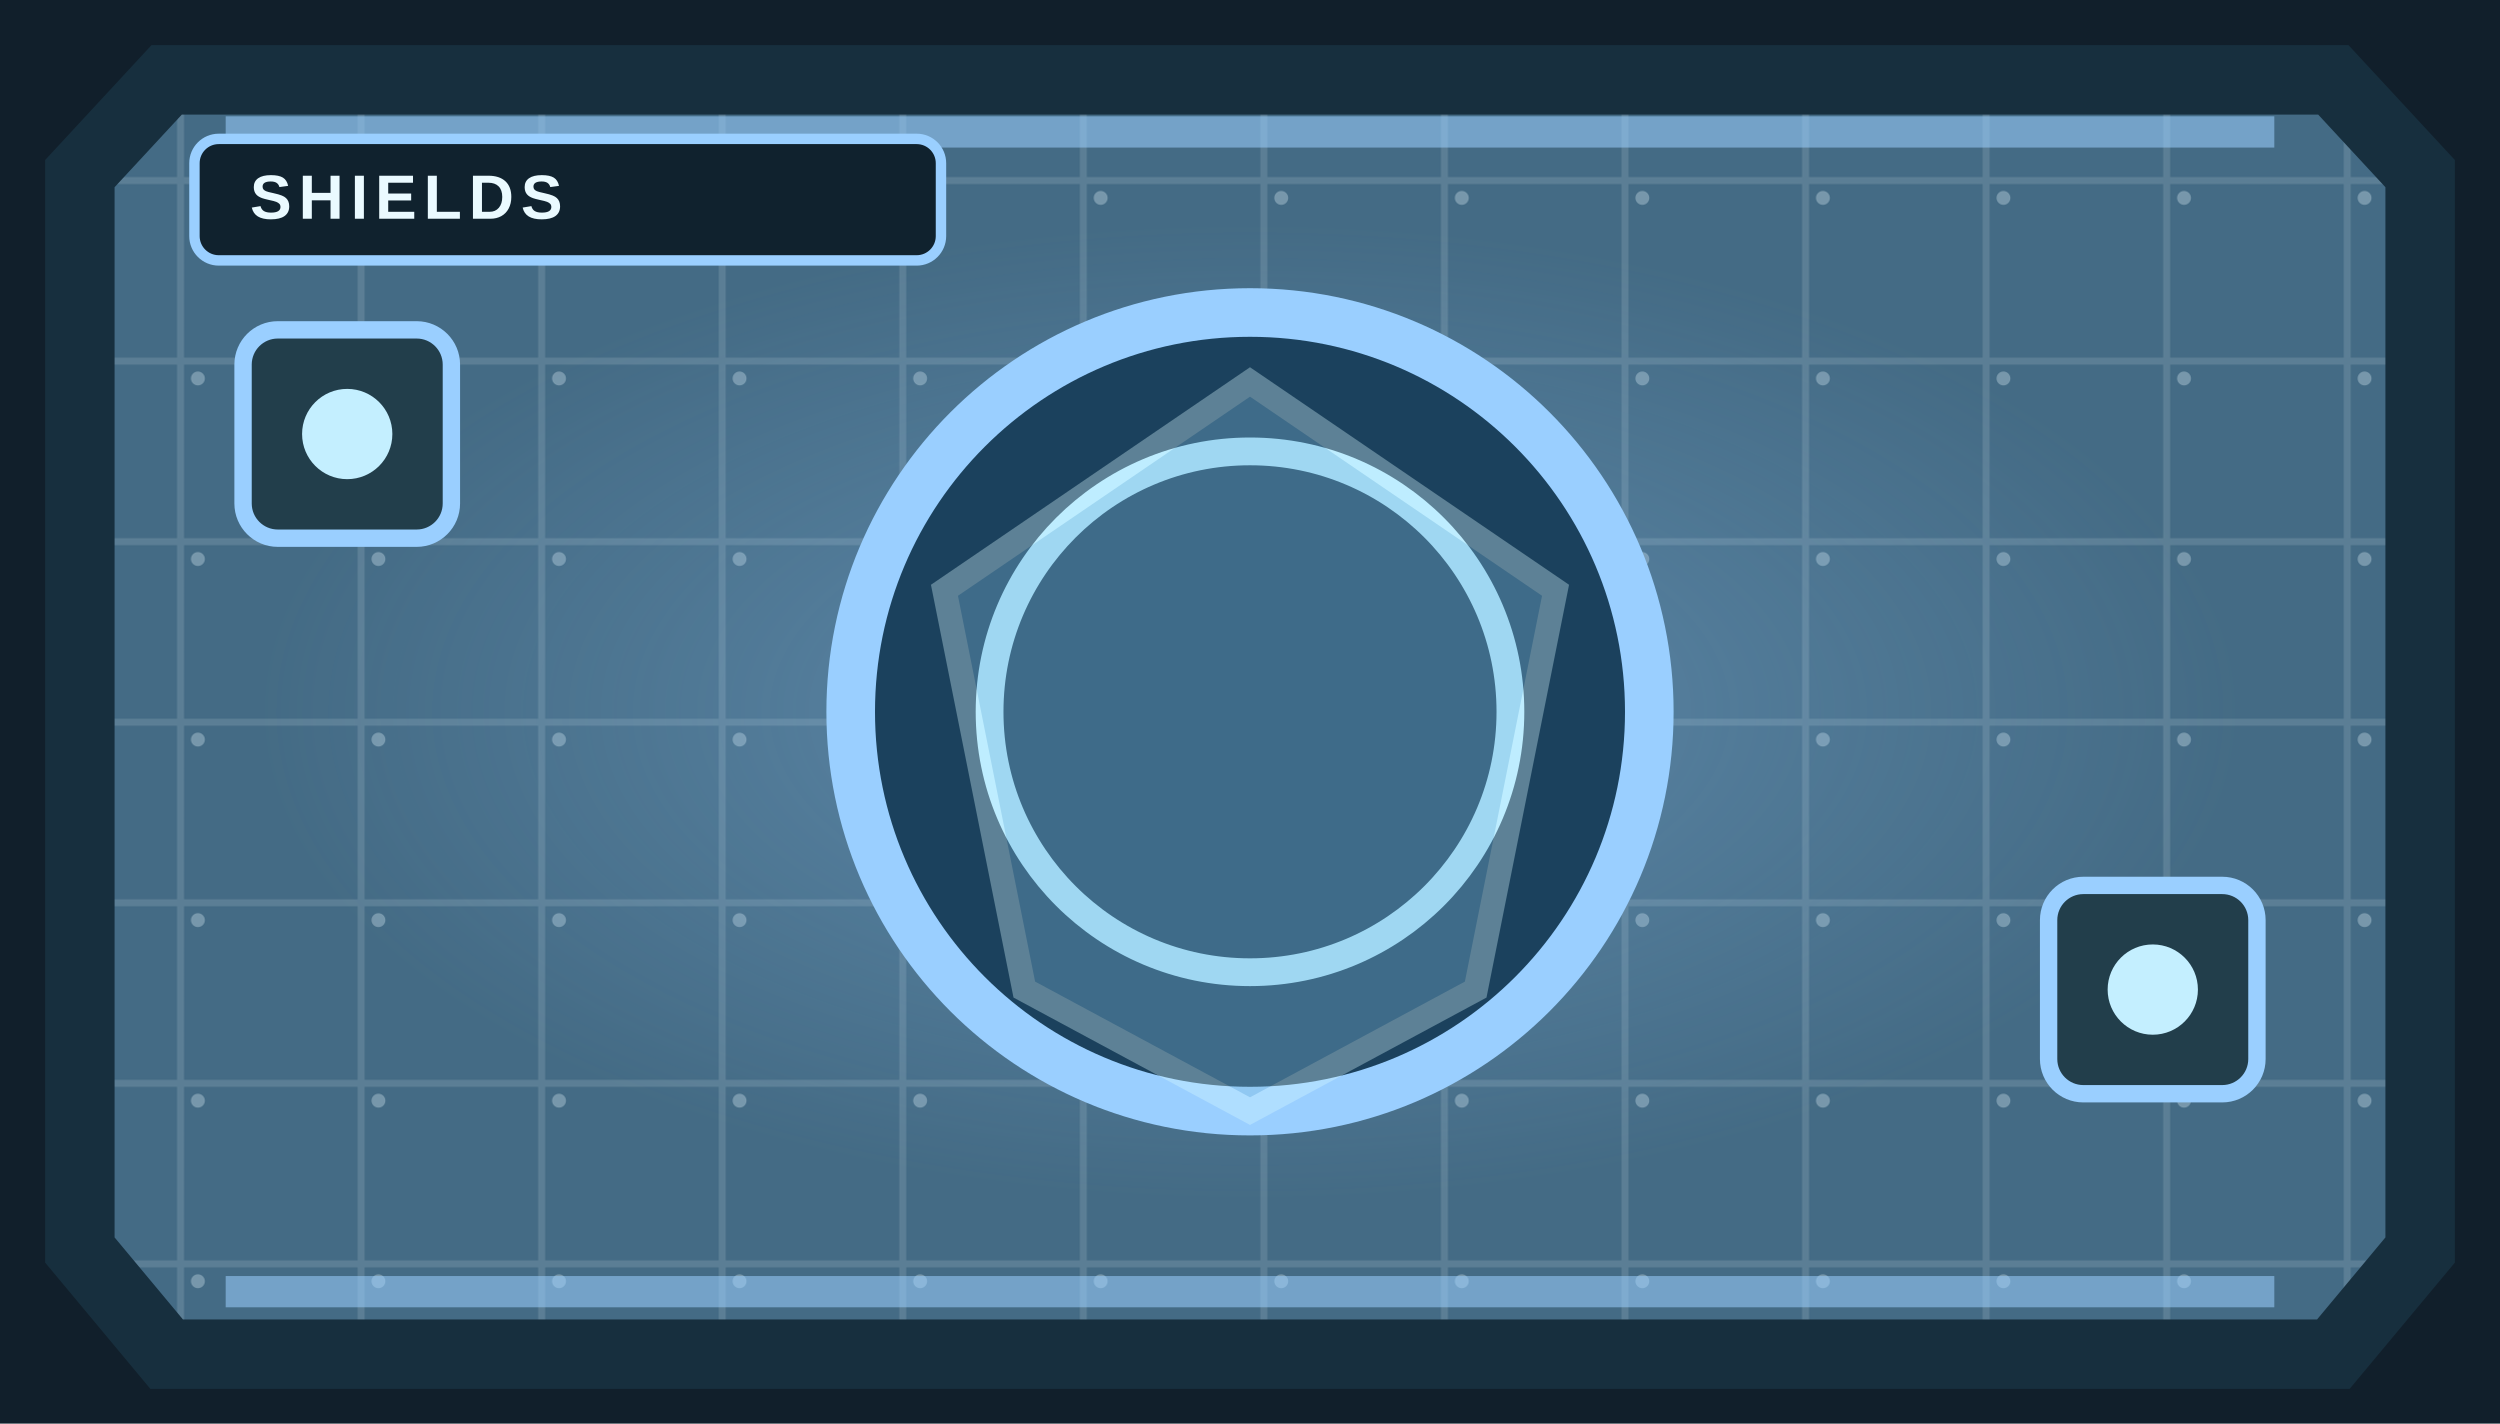
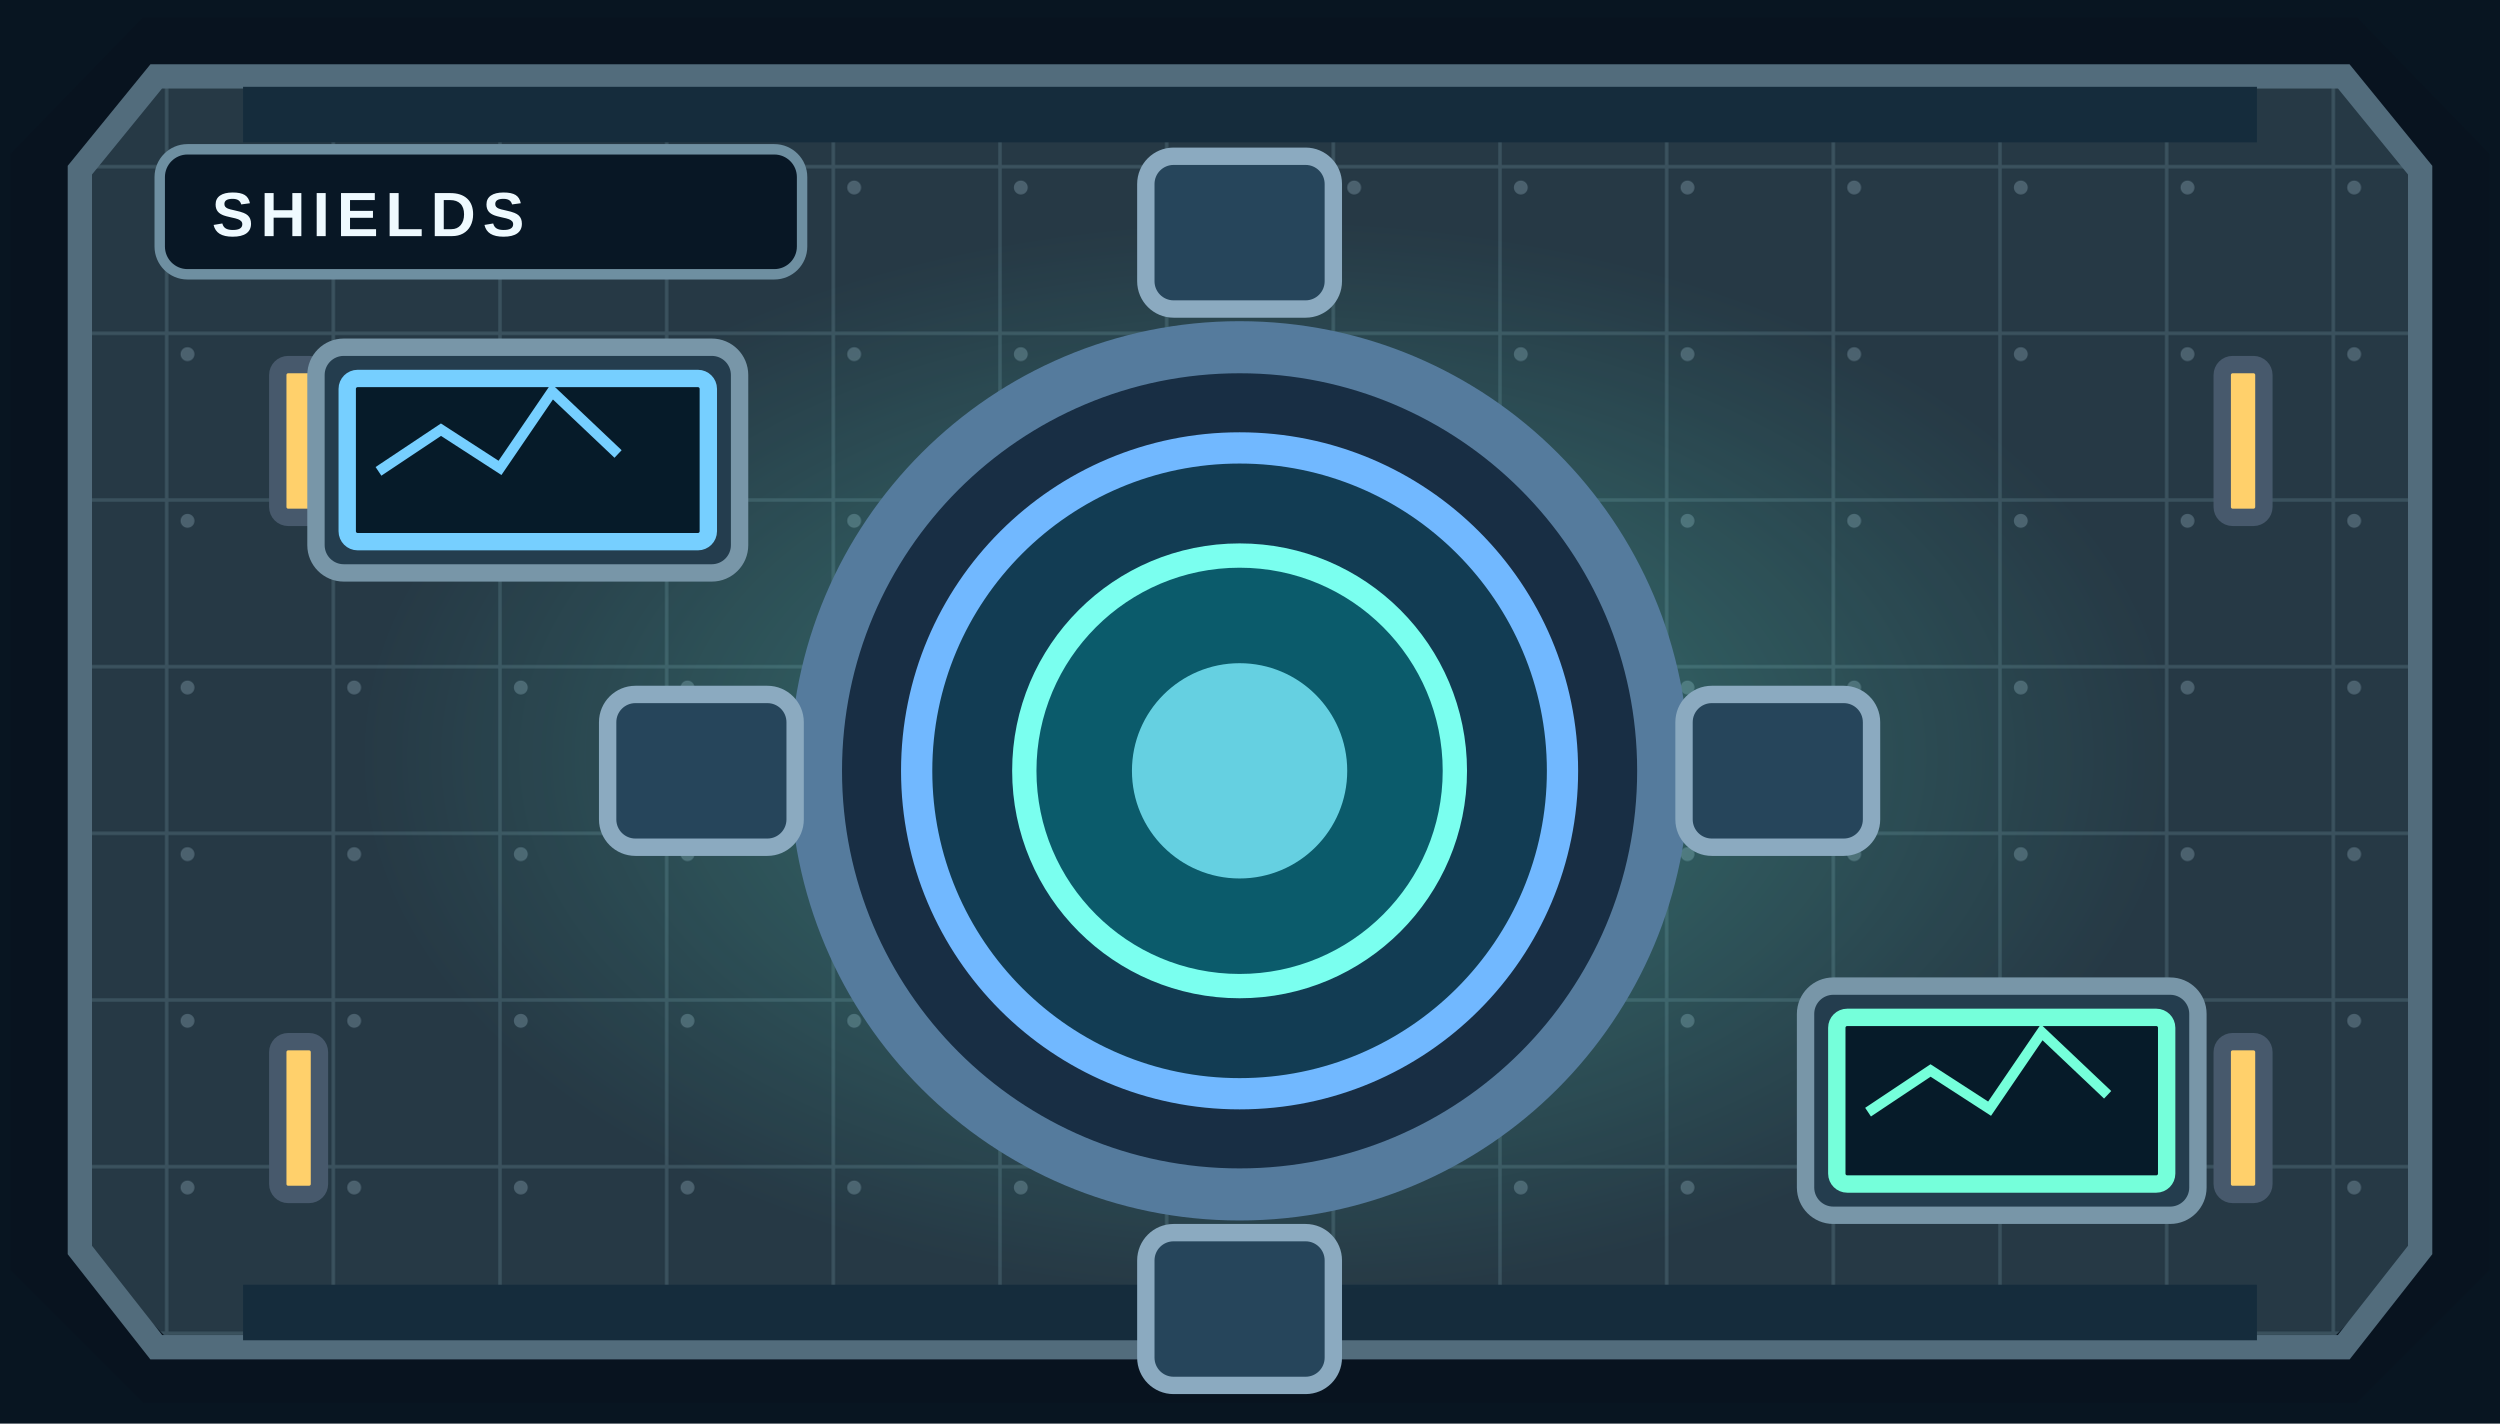
<svg xmlns="http://www.w3.org/2000/svg" width="720" height="410" viewBox="0 0 720 410">
  <defs>
-     <pattern id="floor" width="52" height="52" patternUnits="userSpaceOnUse">
-       <rect width="52" height="52" fill="#446b85" />
-       <path d="M0 0H52V52H0Z" stroke="#d4e5e9" stroke-opacity=".16" stroke-width="2" fill="none" />
-       <circle cx="5" cy="5" r="2" fill="#d6e9f0" opacity=".35" />
+     <pattern id="floor" width="48" height="48" patternUnits="userSpaceOnUse">
+       <rect width="48" height="48" fill="#263945" />
+       <path d="M0 0H48V48H0Z" stroke="#8bafbf" opacity=".2" fill="none" />
+       <circle cx="6" cy="6" r="2" fill="#8eabb9" opacity=".35" />
    </pattern>
    <radialGradient id="glow">
-       <stop stop-color="#9acfff" stop-opacity=".3" />
-       <stop offset="1" stop-color="#9acfff" stop-opacity="0" />
+       <stop stop-color="#60ffdb" stop-opacity=".32" />
+       <stop offset="1" stop-color="#60ffdb" stop-opacity="0" />
    </radialGradient>
  </defs>
-   <rect width="720" height="410" fill="#111f2b" />
-   <path d="M48 23H672L697 50V360L672 390H48L23 360V50Z" fill="url(#floor)" stroke="#172f3e" stroke-width="20" />
-   <path d="M65 38H655M65 372H655" stroke="#9acfff" stroke-opacity=".55" stroke-width="9" />
-   <rect x="75" y="65" width="570" height="280" rx="60" fill="url(#glow)" />
-   <g transform="translate(360 205)">
-     <circle r="115" fill="#1b415d" stroke="#9acfff" stroke-width="14" />
-     <circle r="75" fill="none" stroke="#b0e7ff" stroke-width="8" />
-     <path d="M0-95L88-35L65 80L0 115L-65 80L-88-35Z" fill="#7ebad9" opacity=".35" stroke="#d8faff" stroke-width="7" />
-   </g>
-   <g fill="#223e4b" stroke="#9acfff" stroke-width="5">
-     <rect x="70" y="95" width="60" height="60" rx="10" />
-     <rect x="590" y="255" width="60" height="60" rx="10" />
-   </g>
-   <g fill="#c4efff">
-     <circle cx="100" cy="125" r="13" />
-     <circle cx="620" cy="285" r="13" />
-   </g>
-   <rect x="56" y="40" width="215" height="35" rx="7" fill="#10222e" stroke="#9acfff" stroke-width="3" />
-   <text x="72" y="63" fill="#eafaff" font-family="Arial" font-size="18" font-weight="bold" letter-spacing="2">SHIELDS</text>
+   <rect width="720" height="410" fill="#081521" />
+   <path d="M45 14H675L708 48V362L675 395H45L12 362V48Z" fill="url(#floor)" stroke="#08131f" stroke-width="18" />
+   <path d="M45 22H675L697 49V360L675 388H45L23 360V49Z" fill="none" stroke="#526c7c" stroke-width="7" />
+   <path d="M70 33h580M70 378h580" stroke="#152c3c" stroke-width="16" />
+   <rect x="80" y="105" width="12" height="44" rx="3" fill="#ffd06b" stroke="#47596c" stroke-width="5" />
+   <rect x="80" y="300" width="12" height="44" rx="3" fill="#ffd06b" stroke="#47596c" stroke-width="5" />
+   <rect x="640" y="105" width="12" height="44" rx="3" fill="#ffd06b" stroke="#47596c" stroke-width="5" />
+   <rect x="640" y="300" width="12" height="44" rx="3" fill="#ffd06b" stroke="#47596c" stroke-width="5" />
+   <ellipse cx="365" cy="218" rx="260" ry="155" fill="url(#glow)" />
+   <circle cx="357" cy="222" r="122" fill="#182e44" stroke="#557b9d" stroke-width="15" />
+   <circle cx="357" cy="222" r="93" fill="#123c53" stroke="#71b8ff" stroke-width="9" />
+   <circle cx="357" cy="222" r="62" fill="#0b5b6b" stroke="#7affef" stroke-width="7" />
+   <circle cx="357" cy="222" r="31" fill="#7ceeff" opacity=".8" />
+   <rect x="485" y="200" width="54" height="44" rx="8" fill="#26455b" stroke="#8baac0" stroke-width="5" />
+   <rect x="330" y="355" width="54" height="44" rx="8" fill="#26455b" stroke="#8baac0" stroke-width="5" />
+   <rect x="175" y="200" width="54" height="44" rx="8" fill="#26455b" stroke="#8baac0" stroke-width="5" />
+   <rect x="330" y="45" width="54" height="44" rx="8" fill="#26455b" stroke="#8baac0" stroke-width="5" />
+   <rect x="91" y="100" width="122" height="65" rx="8" fill="#243d4e" stroke="#7896a8" stroke-width="5" />
+   <rect x="100" y="109" width="104" height="47" rx="3" fill="#061b29" stroke="#76cfff" stroke-width="5" />
+   <path d="M109 135.75l18 -12 17 11 15 -22 19 18" stroke="#76cfff" stroke-width="3" fill="none" />
+   <rect x="520" y="284" width="113" height="66" rx="8" fill="#243d4e" stroke="#7896a8" stroke-width="5" />
+   <rect x="529" y="293" width="95" height="48" rx="3" fill="#061b29" stroke="#75ffda" stroke-width="5" />
+   <path d="M538 320.3l18 -12 17 11 15 -22 19 18" stroke="#75ffda" stroke-width="3" fill="none" />
+   <rect x="46" y="43" width="185" height="36" rx="8" fill="#081725" stroke="#6e8fa1" stroke-width="3" />
+   <text x="61" y="68" font-family="Arial" font-size="18" font-weight="bold" letter-spacing="2" fill="#effaff">SHIELDS</text>
</svg>
